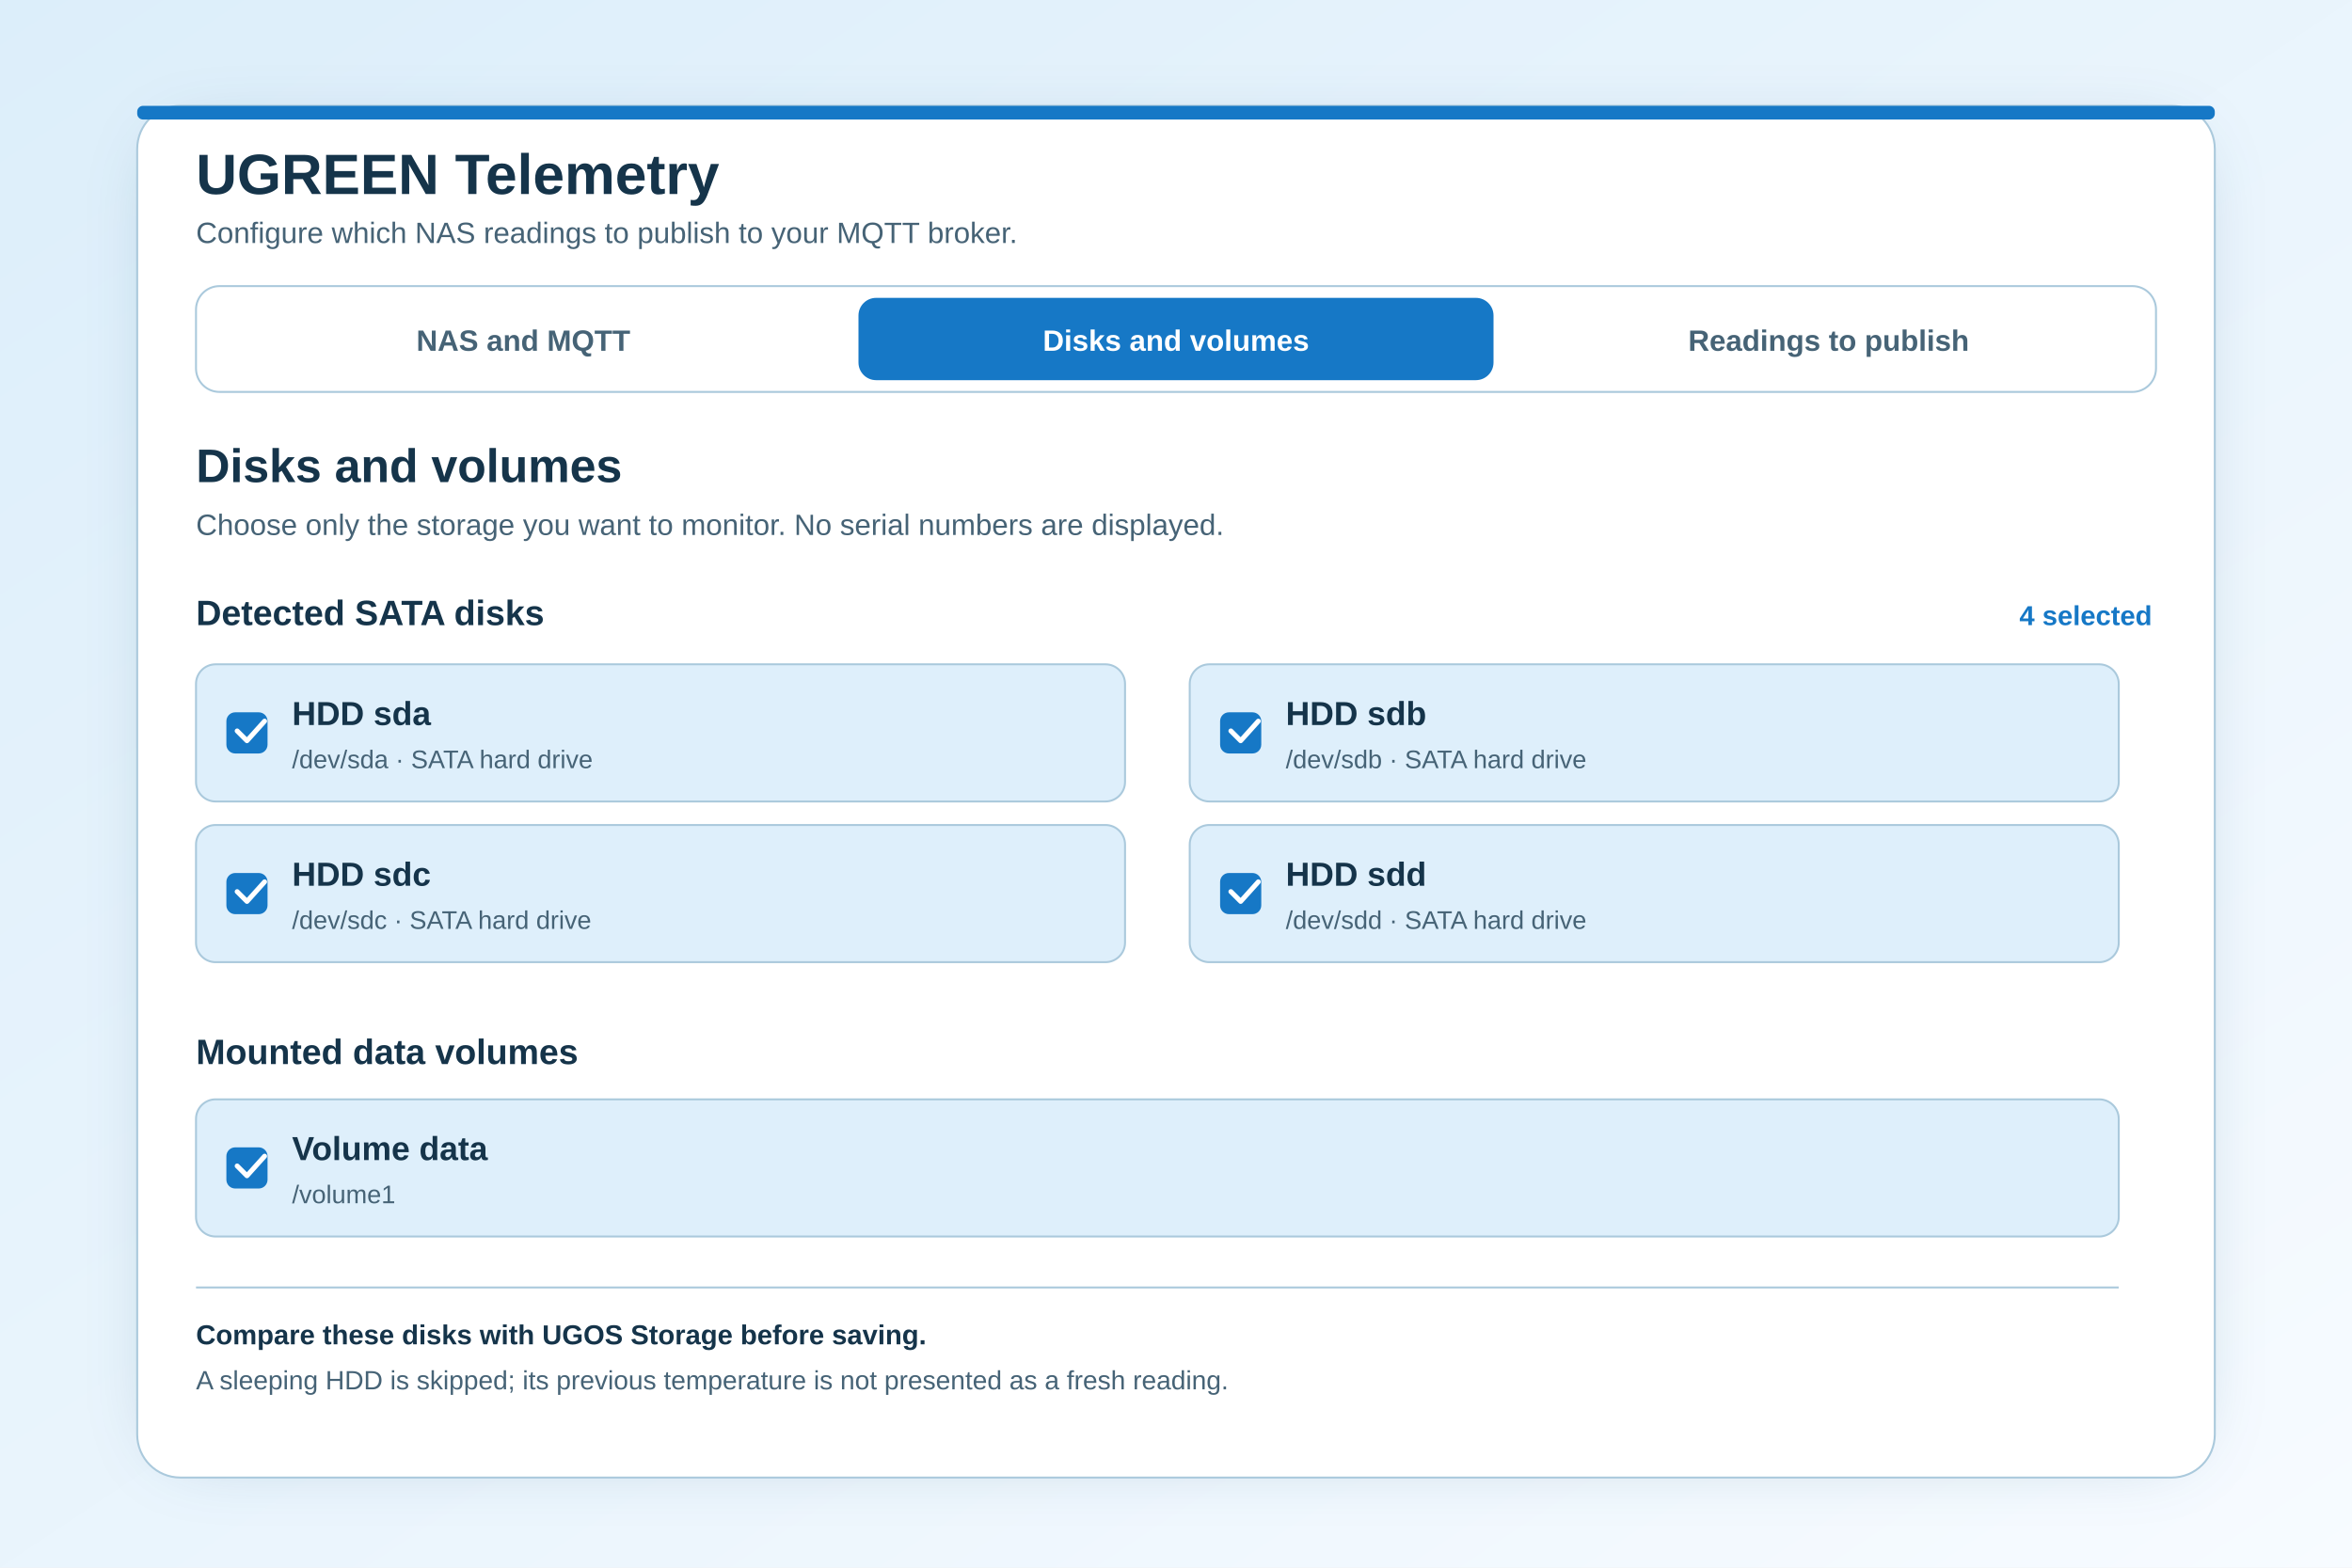
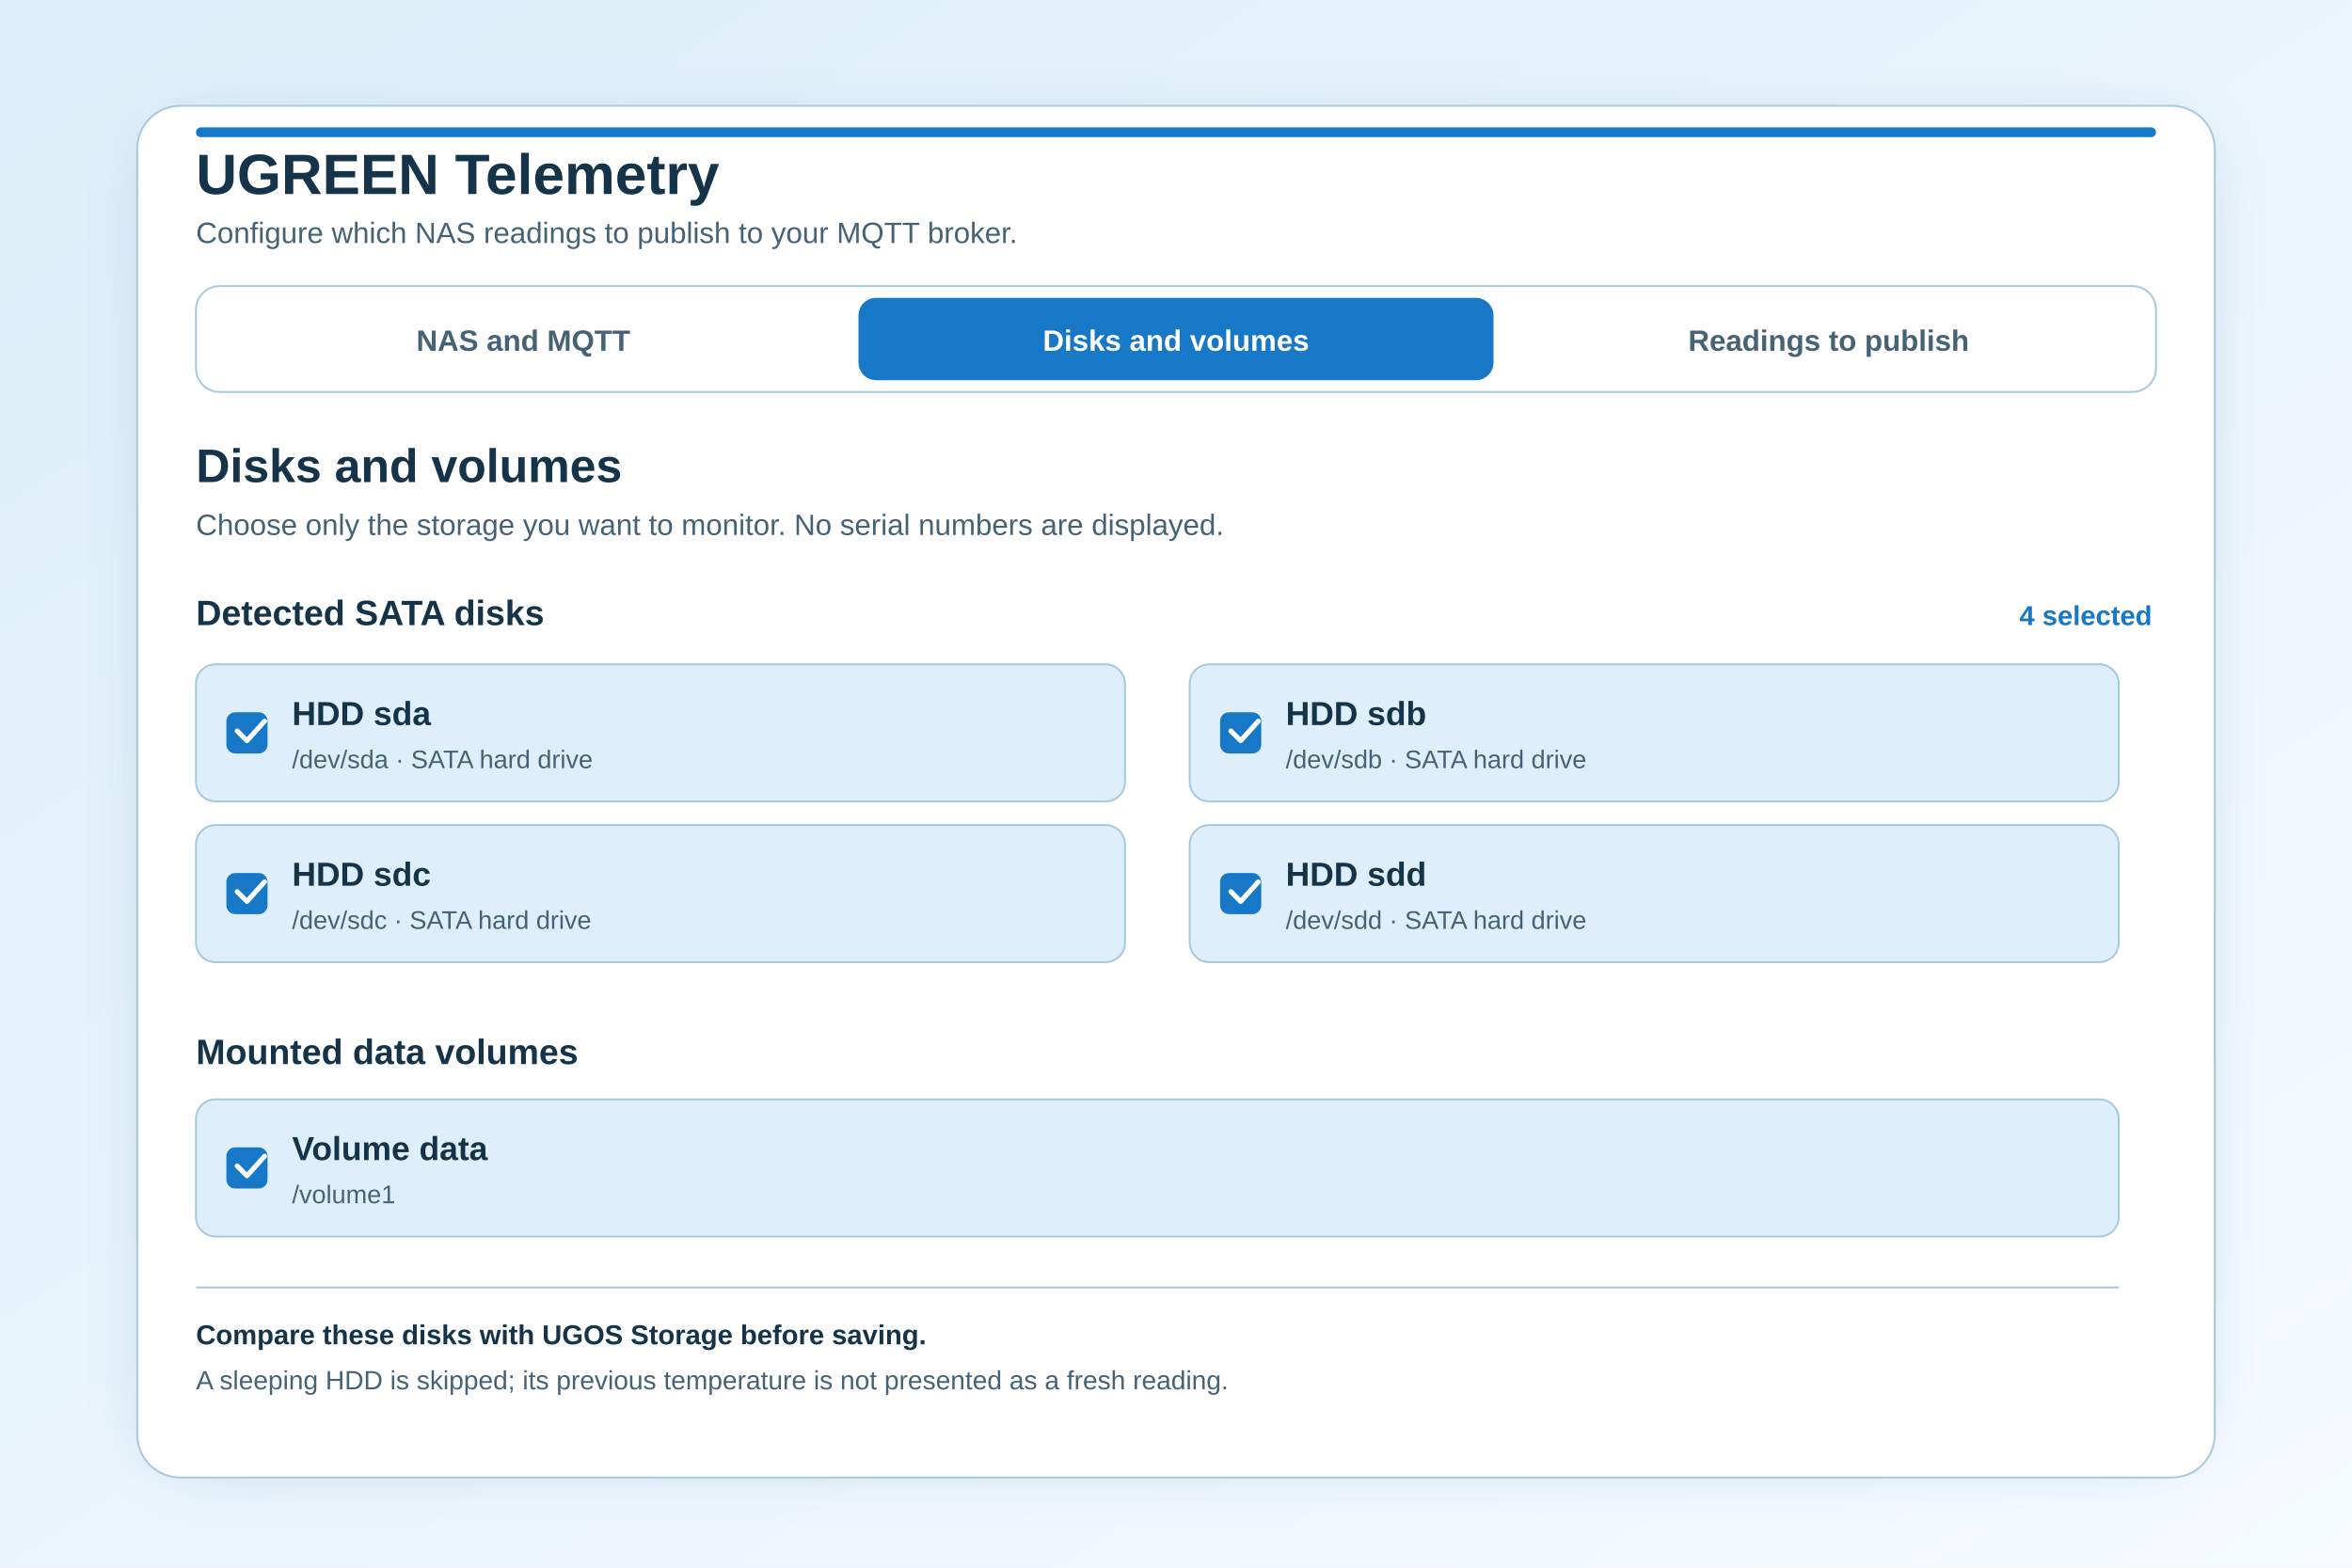
<svg xmlns="http://www.w3.org/2000/svg" width="1200" height="800" viewBox="0 0 1200 800" role="img" font-family="Arial, Helvetica, sans-serif" aria-label="UGREEN Telemetry UI mockup, light theme">
  <defs>
    <filter id="shadow" x="-20%" y="-20%" width="140%" height="150%">
      <feGaussianBlur stdDeviation="17" />
    </filter>
    <linearGradient id="back" x2="1" y2="1">
      <stop stop-color="#dceefa" />
      <stop offset="1" stop-color="#f7fbff" />
    </linearGradient>
  </defs>
  <rect x="0" y="0" width="1200" height="800" rx="0" fill="url(#back)" stroke="none" />
  <rect x="82" y="71" width="1036" height="670" rx="23" fill="#124a70" stroke="none" opacity=".25" filter="url(#shadow)" />
  <rect x="70" y="54" width="1060" height="700" rx="22" fill="#ffffff" stroke="#aac9dc" />
-   <rect x="70" y="54" width="1060" height="7" rx="3" fill="#1678c6" stroke="none" />
+   <rect x="100" y="65" width="1000" height="5" rx="2.5" fill="#1678c6" stroke="none" />
  <text x="100" y="99" fill="#15344a" font-size="29" font-weight="700">UGREEN Telemetry</text>
  <text x="100" y="124" fill="#466376" font-size="15" font-weight="400">Configure which NAS readings to publish to your MQTT broker.</text>
  <rect x="100" y="146" width="1000" height="54" rx="12" fill="#ffffff" stroke="#aac9dc" />
  <rect x="438" y="152" width="324" height="42" rx="9" fill="#1678c6" stroke="none" />
  <text x="267" y="179" fill="#466376" font-size="15" font-weight="700" text-anchor="middle">NAS and MQTT</text>
  <text x="600" y="179" fill="#ffffff" font-size="15" font-weight="700" text-anchor="middle">Disks and volumes</text>
  <text x="933" y="179" fill="#466376" font-size="15" font-weight="700" text-anchor="middle">Readings to publish</text>
  <text x="100" y="246" fill="#15344a" font-size="24" font-weight="700">Disks and volumes</text>
  <text x="100" y="273" fill="#466376" font-size="15" font-weight="400">Choose only the storage you want to monitor. No serial numbers are displayed.</text>
  <text x="100" y="319" fill="#15344a" font-size="18" font-weight="700">Detected SATA disks</text>
  <text x="1098" y="319" fill="#1678c6" font-size="14" font-weight="700" text-anchor="end">4 selected</text>
  <rect x="100" y="339" width="474" height="70" rx="10" fill="#deeffb" stroke="#aac9dc" />
  <rect x="116" y="364" width="20" height="20" rx="4" fill="#1678c6" stroke="#1678c6" />
  <path d="M121 373 l5 5 9 -10" fill="none" stroke="#ffffff" stroke-width="2.5" stroke-linecap="round" stroke-linejoin="round" />
  <text x="149" y="370" fill="#15344a" font-size="17" font-weight="700">HDD sda</text>
  <text x="149" y="392" fill="#466376" font-size="13" font-weight="400">/dev/sda · SATA hard drive</text>
  <rect x="607" y="339" width="474" height="70" rx="10" fill="#deeffb" stroke="#aac9dc" />
  <rect x="623" y="364" width="20" height="20" rx="4" fill="#1678c6" stroke="#1678c6" />
  <path d="M628 373 l5 5 9 -10" fill="none" stroke="#ffffff" stroke-width="2.5" stroke-linecap="round" stroke-linejoin="round" />
  <text x="656" y="370" fill="#15344a" font-size="17" font-weight="700">HDD sdb</text>
  <text x="656" y="392" fill="#466376" font-size="13" font-weight="400">/dev/sdb · SATA hard drive</text>
  <rect x="100" y="421" width="474" height="70" rx="10" fill="#deeffb" stroke="#aac9dc" />
  <rect x="116" y="446" width="20" height="20" rx="4" fill="#1678c6" stroke="#1678c6" />
  <path d="M121 455 l5 5 9 -10" fill="none" stroke="#ffffff" stroke-width="2.5" stroke-linecap="round" stroke-linejoin="round" />
  <text x="149" y="452" fill="#15344a" font-size="17" font-weight="700">HDD sdc</text>
  <text x="149" y="474" fill="#466376" font-size="13" font-weight="400">/dev/sdc · SATA hard drive</text>
  <rect x="607" y="421" width="474" height="70" rx="10" fill="#deeffb" stroke="#aac9dc" />
  <rect x="623" y="446" width="20" height="20" rx="4" fill="#1678c6" stroke="#1678c6" />
  <path d="M628 455 l5 5 9 -10" fill="none" stroke="#ffffff" stroke-width="2.5" stroke-linecap="round" stroke-linejoin="round" />
  <text x="656" y="452" fill="#15344a" font-size="17" font-weight="700">HDD sdd</text>
  <text x="656" y="474" fill="#466376" font-size="13" font-weight="400">/dev/sdd · SATA hard drive</text>
  <text x="100" y="543" fill="#15344a" font-size="18" font-weight="700">Mounted data volumes</text>
  <rect x="100" y="561" width="981" height="70" rx="10" fill="#deeffb" stroke="#aac9dc" />
  <rect x="116" y="586" width="20" height="20" rx="4" fill="#1678c6" stroke="#1678c6" />
  <path d="M121 595 l5 5 9 -10" fill="none" stroke="#ffffff" stroke-width="2.5" stroke-linecap="round" stroke-linejoin="round" />
  <text x="149" y="592" fill="#15344a" font-size="17" font-weight="700">Volume data</text>
  <text x="149" y="614" fill="#466376" font-size="13" font-weight="400">/volume1</text>
  <line x1="100" y1="657" x2="1081" y2="657" stroke="#aac9dc" />
  <text x="100" y="686" fill="#15344a" font-size="14" font-weight="700">Compare these disks with UGOS Storage before saving.</text>
  <text x="100" y="709" fill="#466376" font-size="13.5" font-weight="400">A sleeping HDD is skipped; its previous temperature is not presented as a fresh reading.</text>
</svg>
